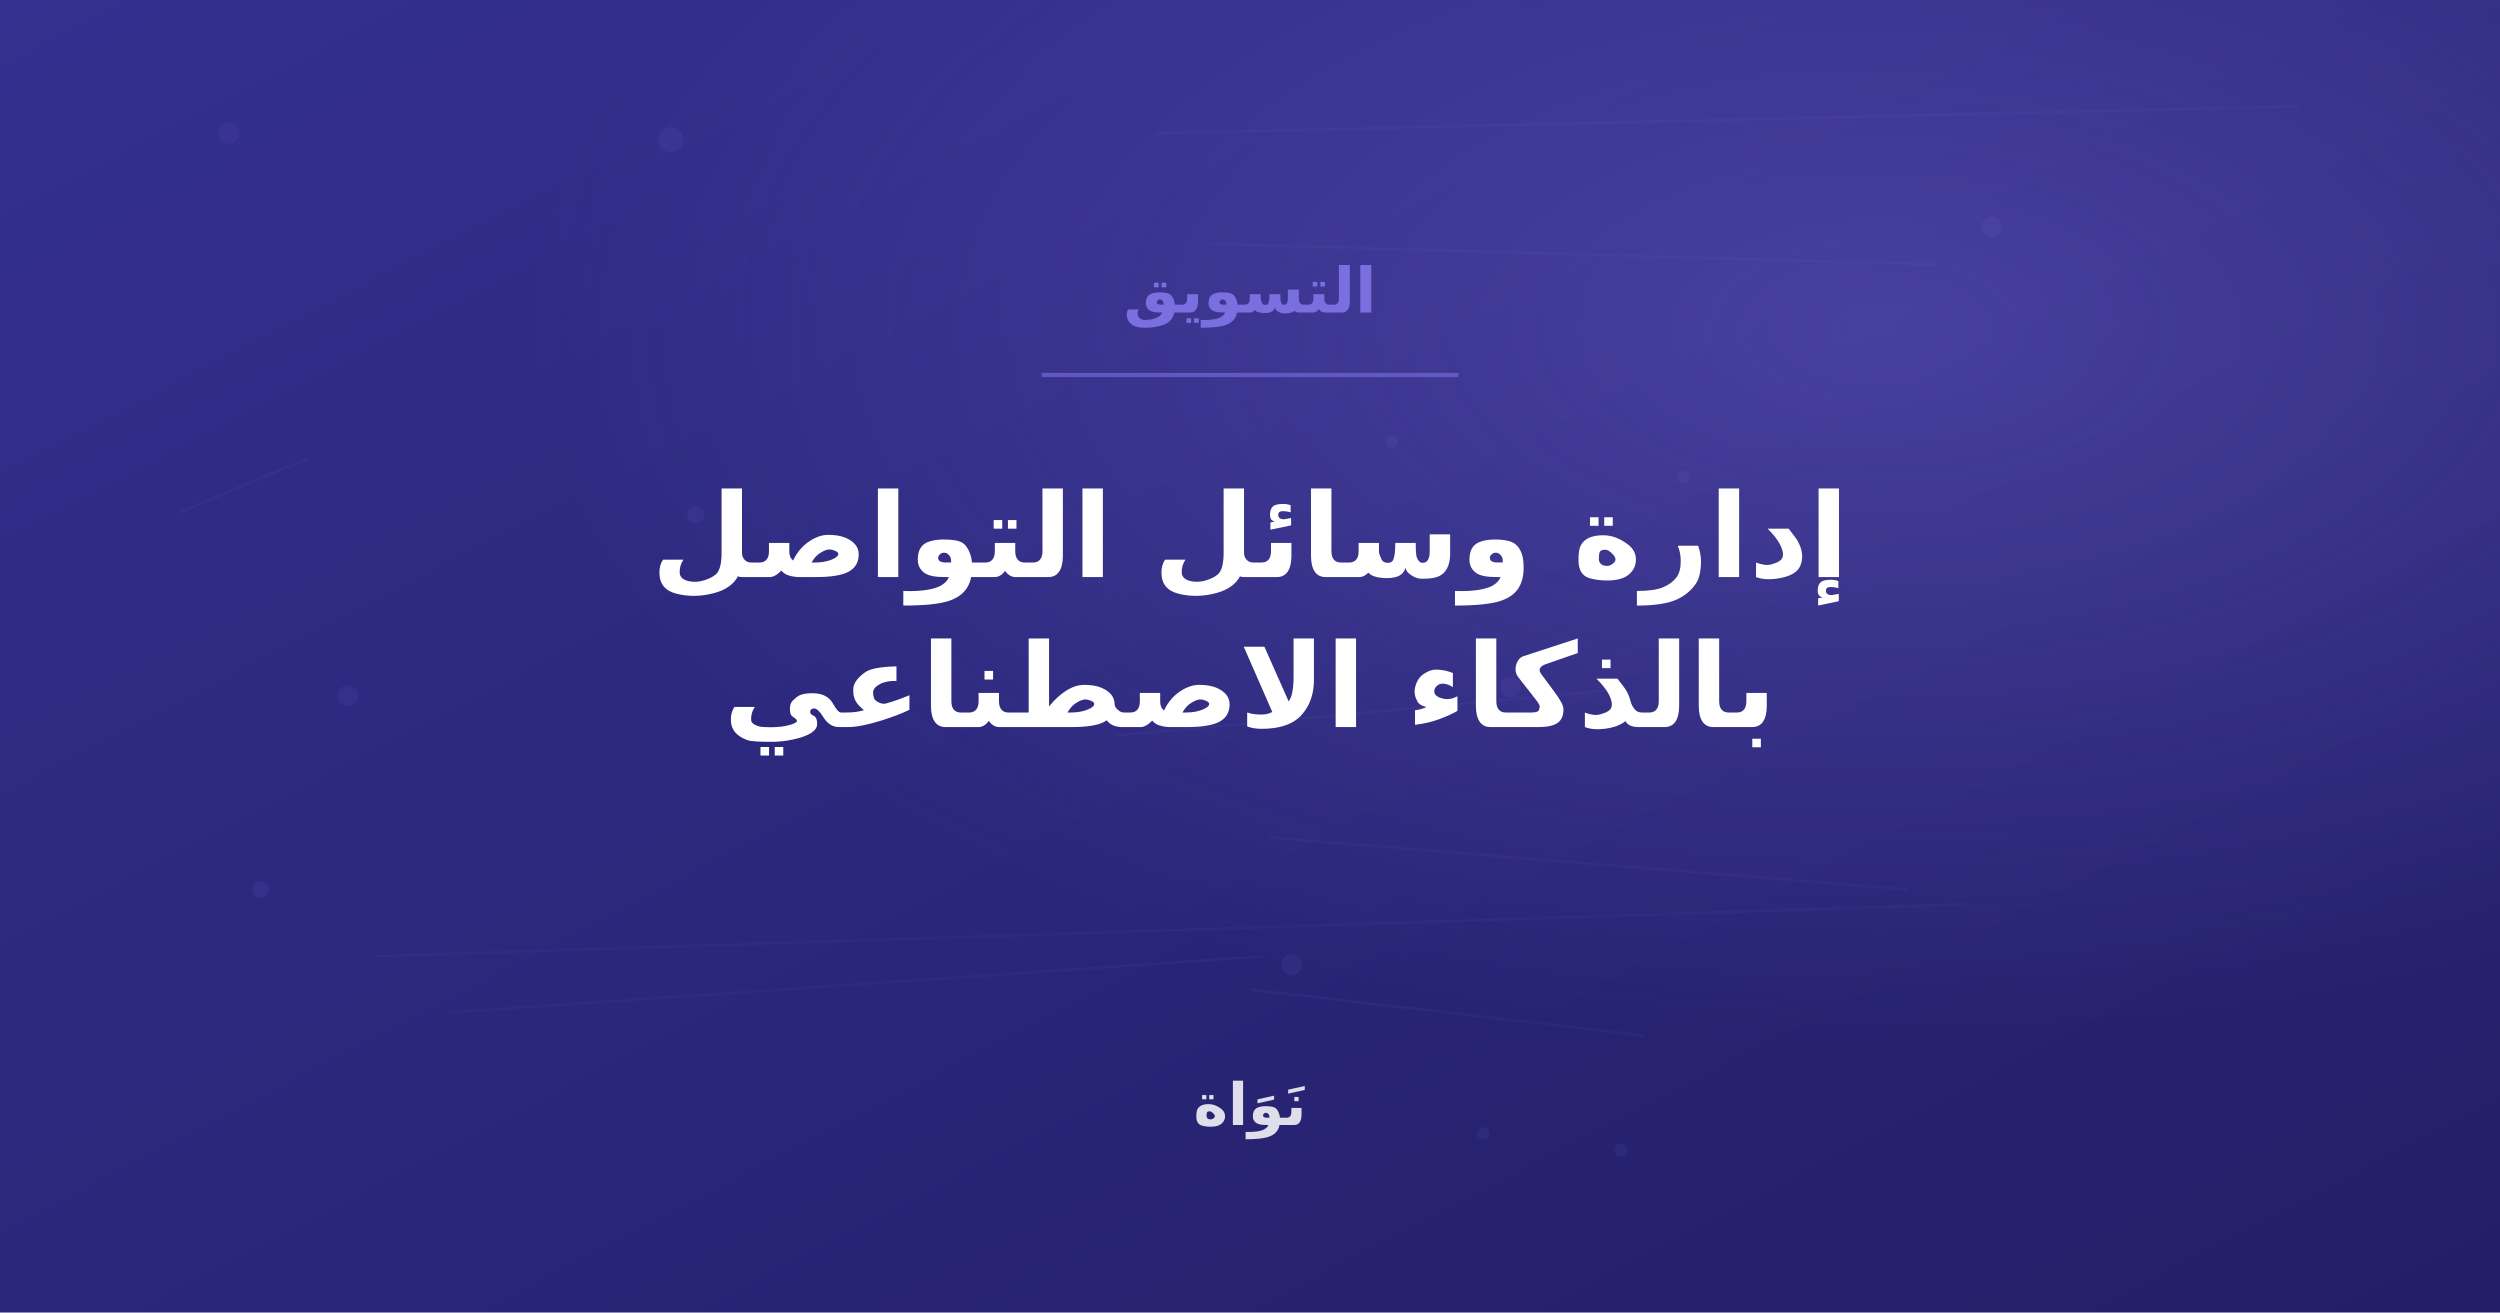
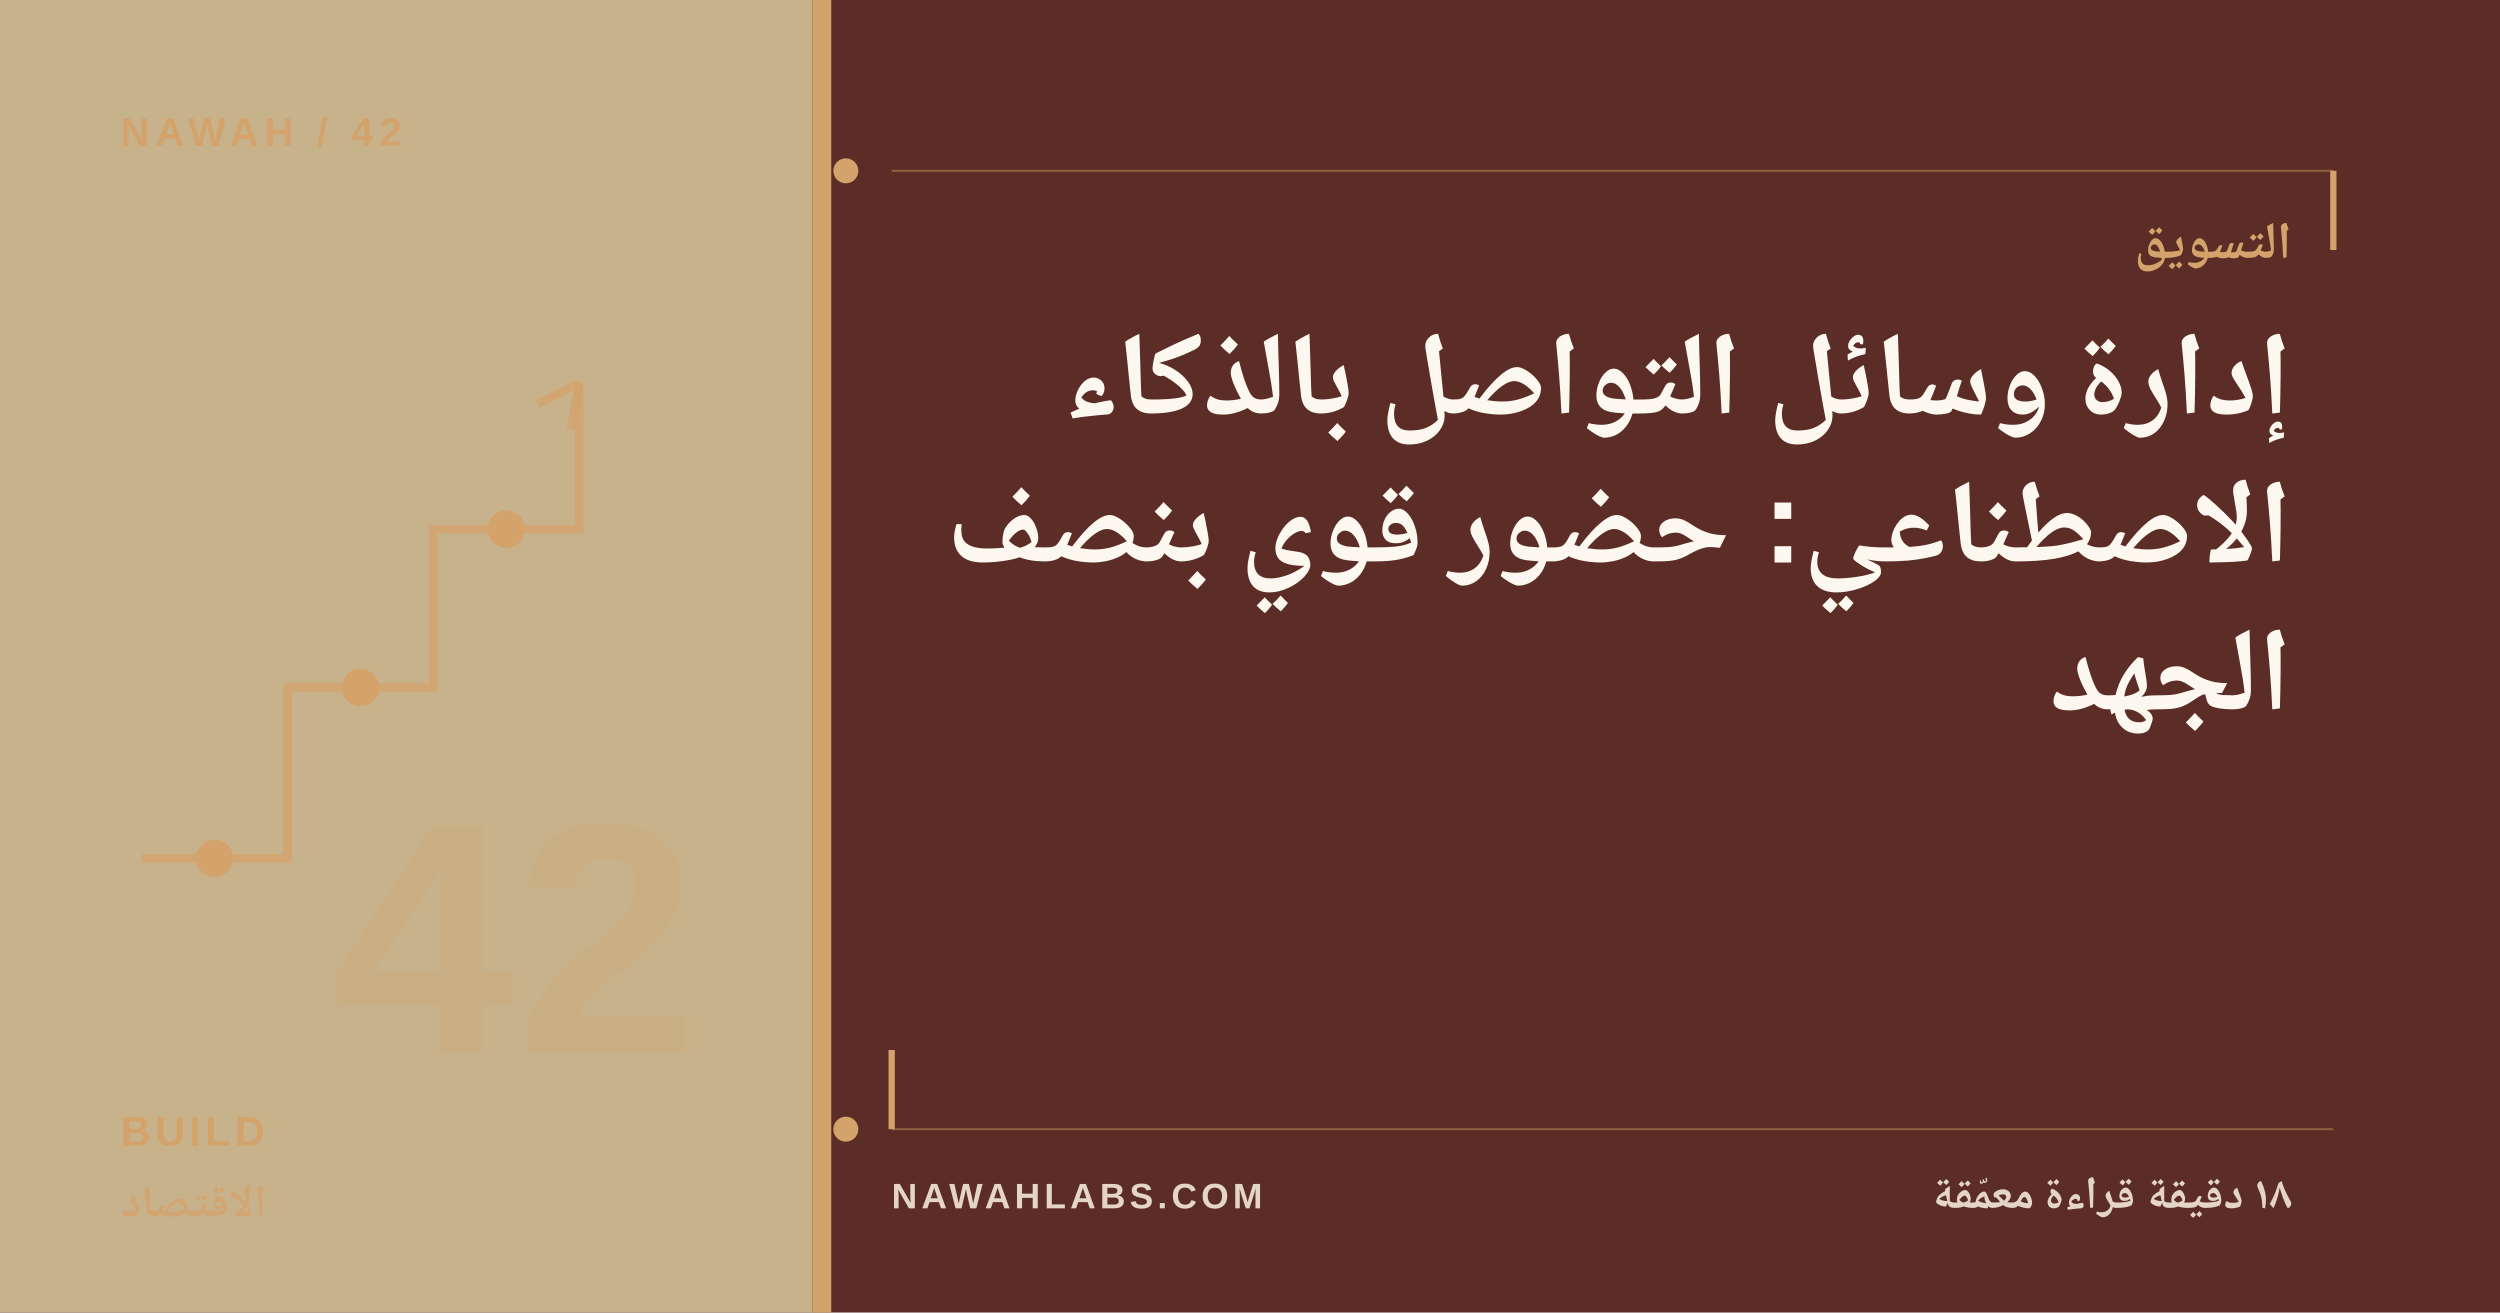
- <svg xmlns="http://www.w3.org/2000/svg" viewBox="0 0 1200 630" width="1200" height="630" role="img" aria-label="التسويق">
-   <defs>
-     <linearGradient id="g39978" x1="0" y1="0" x2="1" y2="1">
-       <stop offset="0" stop-color="#34308F" />
-       <stop offset="1" stop-color="#221E66" />
-     </linearGradient>
-     <radialGradient id="g39978r" cx="0.75" cy="0.25" r="0.9">
-       <stop offset="0" stop-color="#7B6FE0" stop-opacity="0.35" />
-       <stop offset="0.6" stop-color="#7B6FE0" stop-opacity="0" />
-     </radialGradient>
-   </defs>
-   <rect width="1200" height="630" fill="url(#g39978)" />
-   <rect width="1200" height="630" fill="url(#g39978r)" />
-   <line x1="536" y1="353" x2="776" y2="331" stroke="#7B6FE0" stroke-width="1.2" opacity="0.07" />
-   <line x1="148" y1="220" x2="86" y2="246" stroke="#7B6FE0" stroke-width="1.2" opacity="0.07" />
-   <line x1="944" y1="434" x2="180" y2="459" stroke="#7B6FE0" stroke-width="1.2" opacity="0.07" />
-   <line x1="580" y1="117" x2="929" y2="127" stroke="#7B6FE0" stroke-width="1.2" opacity="0.07" />
-   <line x1="916" y1="427" x2="609" y2="402" stroke="#7B6FE0" stroke-width="1.2" opacity="0.07" />
-   <line x1="555" y1="64" x2="1104" y2="51" stroke="#7B6FE0" stroke-width="1.2" opacity="0.07" />
-   <line x1="607" y1="459" x2="215" y2="486" stroke="#7B6FE0" stroke-width="1.2" opacity="0.07" />
-   <line x1="600" y1="475" x2="789" y2="497" stroke="#7B6FE0" stroke-width="1.2" opacity="0.07" />
-   <circle cx="620" cy="463" r="5" fill="#7B6FE0" opacity="0.1" />
-   <circle cx="778" cy="552" r="3" fill="#7B6FE0" opacity="0.1" />
-   <circle cx="808" cy="229" r="3" fill="#7B6FE0" opacity="0.1" />
-   <circle cx="125" cy="427" r="4" fill="#7B6FE0" opacity="0.1" />
-   <circle cx="668" cy="212" r="3" fill="#7B6FE0" opacity="0.1" />
-   <circle cx="956" cy="109" r="5" fill="#7B6FE0" opacity="0.1" />
-   <circle cx="334" cy="247" r="4" fill="#7B6FE0" opacity="0.1" />
-   <circle cx="322" cy="67" r="6" fill="#7B6FE0" opacity="0.1" />
-   <circle cx="712" cy="544" r="3" fill="#7B6FE0" opacity="0.1" />
-   <circle cx="725" cy="330" r="5" fill="#7B6FE0" opacity="0.1" />
-   <circle cx="110" cy="64" r="5" fill="#7B6FE0" opacity="0.1" />
-   <circle cx="167" cy="334" r="5" fill="#7B6FE0" opacity="0.1" />
-   <text x="600" y="150" text-anchor="middle" fill="#7B6FE0" font-size="30" font-weight="600" font-family="'IBM Plex Sans Arabic',sans-serif">التسويق</text>
-   <line x1="500" y1="180" x2="700" y2="180" stroke="#7B6FE0" stroke-width="2" opacity="0.6" />
-   <text x="600" y="277" text-anchor="middle" fill="#FFFFFF" font-size="56" font-weight="800" font-family="'Changa',sans-serif">إدارة وسائل التواصل</text>
-   <text x="600" y="349" text-anchor="middle" fill="#FFFFFF" font-size="56" font-weight="800" font-family="'Changa',sans-serif">بالذكاء الاصطناعي</text>
-   <text x="600" y="540" text-anchor="middle" fill="#FFFFFF" font-size="28" font-weight="600" font-family="'Changa',sans-serif" opacity="0.85">نَوَاة</text>
+ <svg xmlns="http://www.w3.org/2000/svg" viewBox="0 0 1200 630" width="1200" height="630" role="img" aria-labelledby="title desc">
+   <rect width="1200" height="630" fill="#5B2D26" />
+   <rect width="390" height="630" fill="#C8B28C" />
+   <rect x="390" width="9" height="630" fill="#D3A36B" />
+   <path d="M428 82H1120M428 542H1120" stroke="#D3A36B" stroke-width="1" opacity=".42" />
+   <path d="M1120 82v38M428 504v38" stroke="#D3A36B" stroke-width="3" />
+   <g transform="translate(0 7)">
+     <path d="M68 405h70v-82h70v-76h70v-70" fill="none" stroke="#D3A36B" stroke-width="4" opacity=".78" />
+     <circle cx="103" cy="405" r="9" fill="#D3A36B" />
+     <circle cx="173" cy="323" r="9" fill="#D3A36B" />
+     <circle cx="243" cy="247" r="9" fill="#D3A36B" />
+     <path d="M278 177l-20 10m20-10l-4 22" fill="none" stroke="#D3A36B" stroke-width="4" opacity=".78" />
+   </g>
+   <text x="58" y="70" fill="#D3A36B" font-family="Alexandria,Arial,sans-serif" font-size="19" font-weight="700" letter-spacing="3">NAWAH / 42</text>
+   <text x="58" y="550" fill="#D3A36B" font-family="Alexandria,Arial,sans-serif" font-size="20" font-weight="700" letter-spacing="2">BUILD</text>
+   <text x="58" y="584" fill="#D3A36B" opacity=".78" font-family="Arial,'Noto Naskh Arabic',sans-serif" font-size="22" font-weight="700">الاقتصاد</text>
+   <text x="335" y="505" text-anchor="end" fill="#D3A36B" opacity=".2" font-family="Alexandria,Arial,sans-serif" font-size="158" font-weight="800">42</text>
+   <text x="1100" y="124" text-anchor="start" direction="rtl" unicode-bidi="embed" fill="#D3A36B" font-family="Arial,'Noto Naskh Arabic',sans-serif" font-size="25" font-weight="700">التسويق</text>
+   <text text-anchor="start" direction="rtl" unicode-bidi="embed" fill="#FCF8EF" font-family="Arial,'Noto Naskh Arabic',sans-serif" font-size="57" font-weight="800">
+     <tspan x="1100" y="199">إدارة وسائل التواصل بالذكاء</tspan>
+     <tspan x="1100" y="270">الاصطناعي: حضور قوي بنصف</tspan>
+     <tspan x="1100" y="341">الجهد</tspan>
+   </text>
+   <text x="1100" y="580" text-anchor="start" direction="rtl" unicode-bidi="embed" fill="#E4D5C8" font-family="Arial,'Noto Naskh Arabic',sans-serif" font-size="22" font-weight="600">١٨ دقيقة قراءة معمّقة</text>
+   <text x="428" y="580" fill="#E4D5C8" font-family="Alexandria,Arial,sans-serif" font-size="17" font-weight="700" letter-spacing="2">NAWAHLABS.COM</text>
+   <circle cx="406" cy="82" r="6" fill="#D3A36B" />
+   <circle cx="406" cy="542" r="6" fill="#D3A36B" />
</svg>
